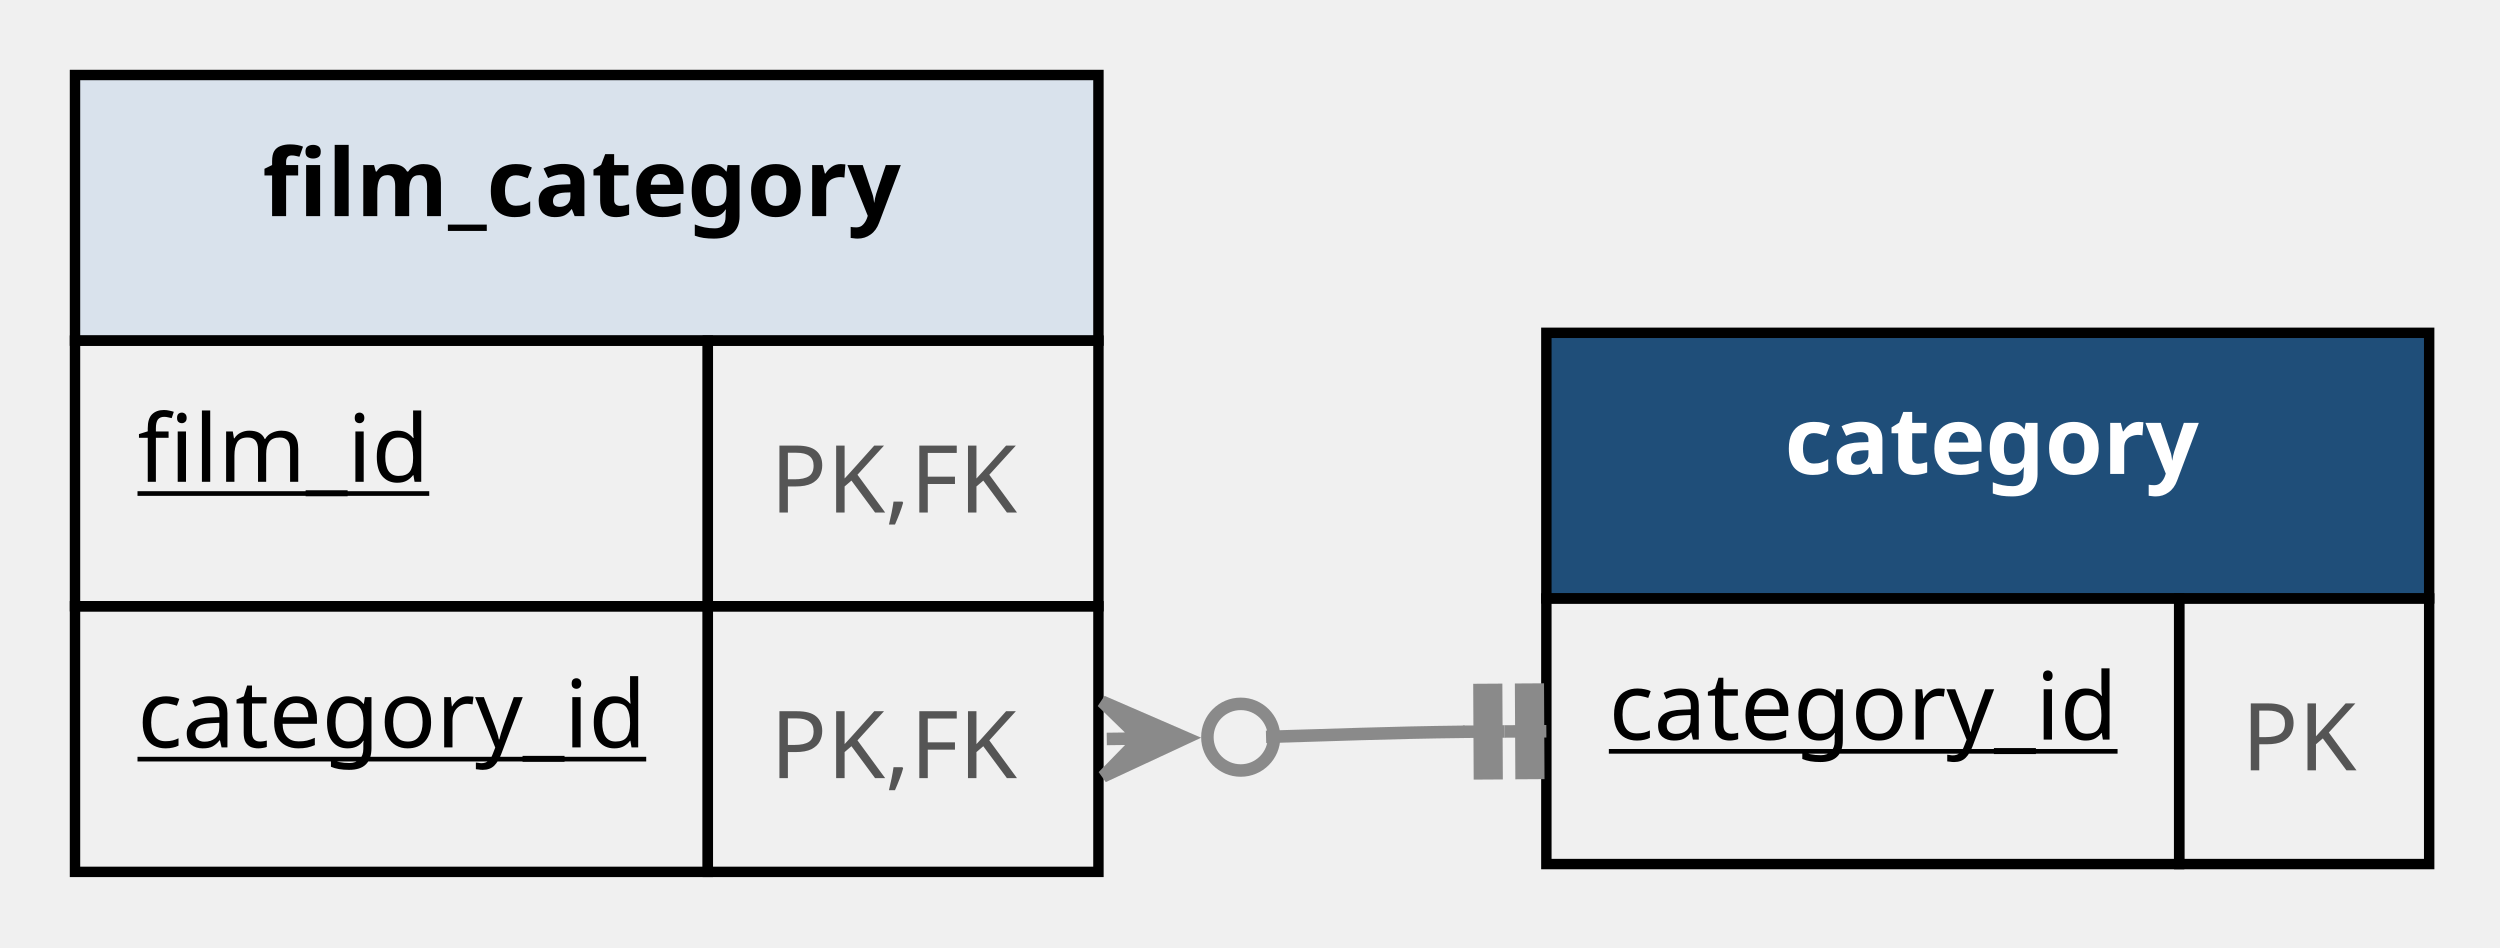
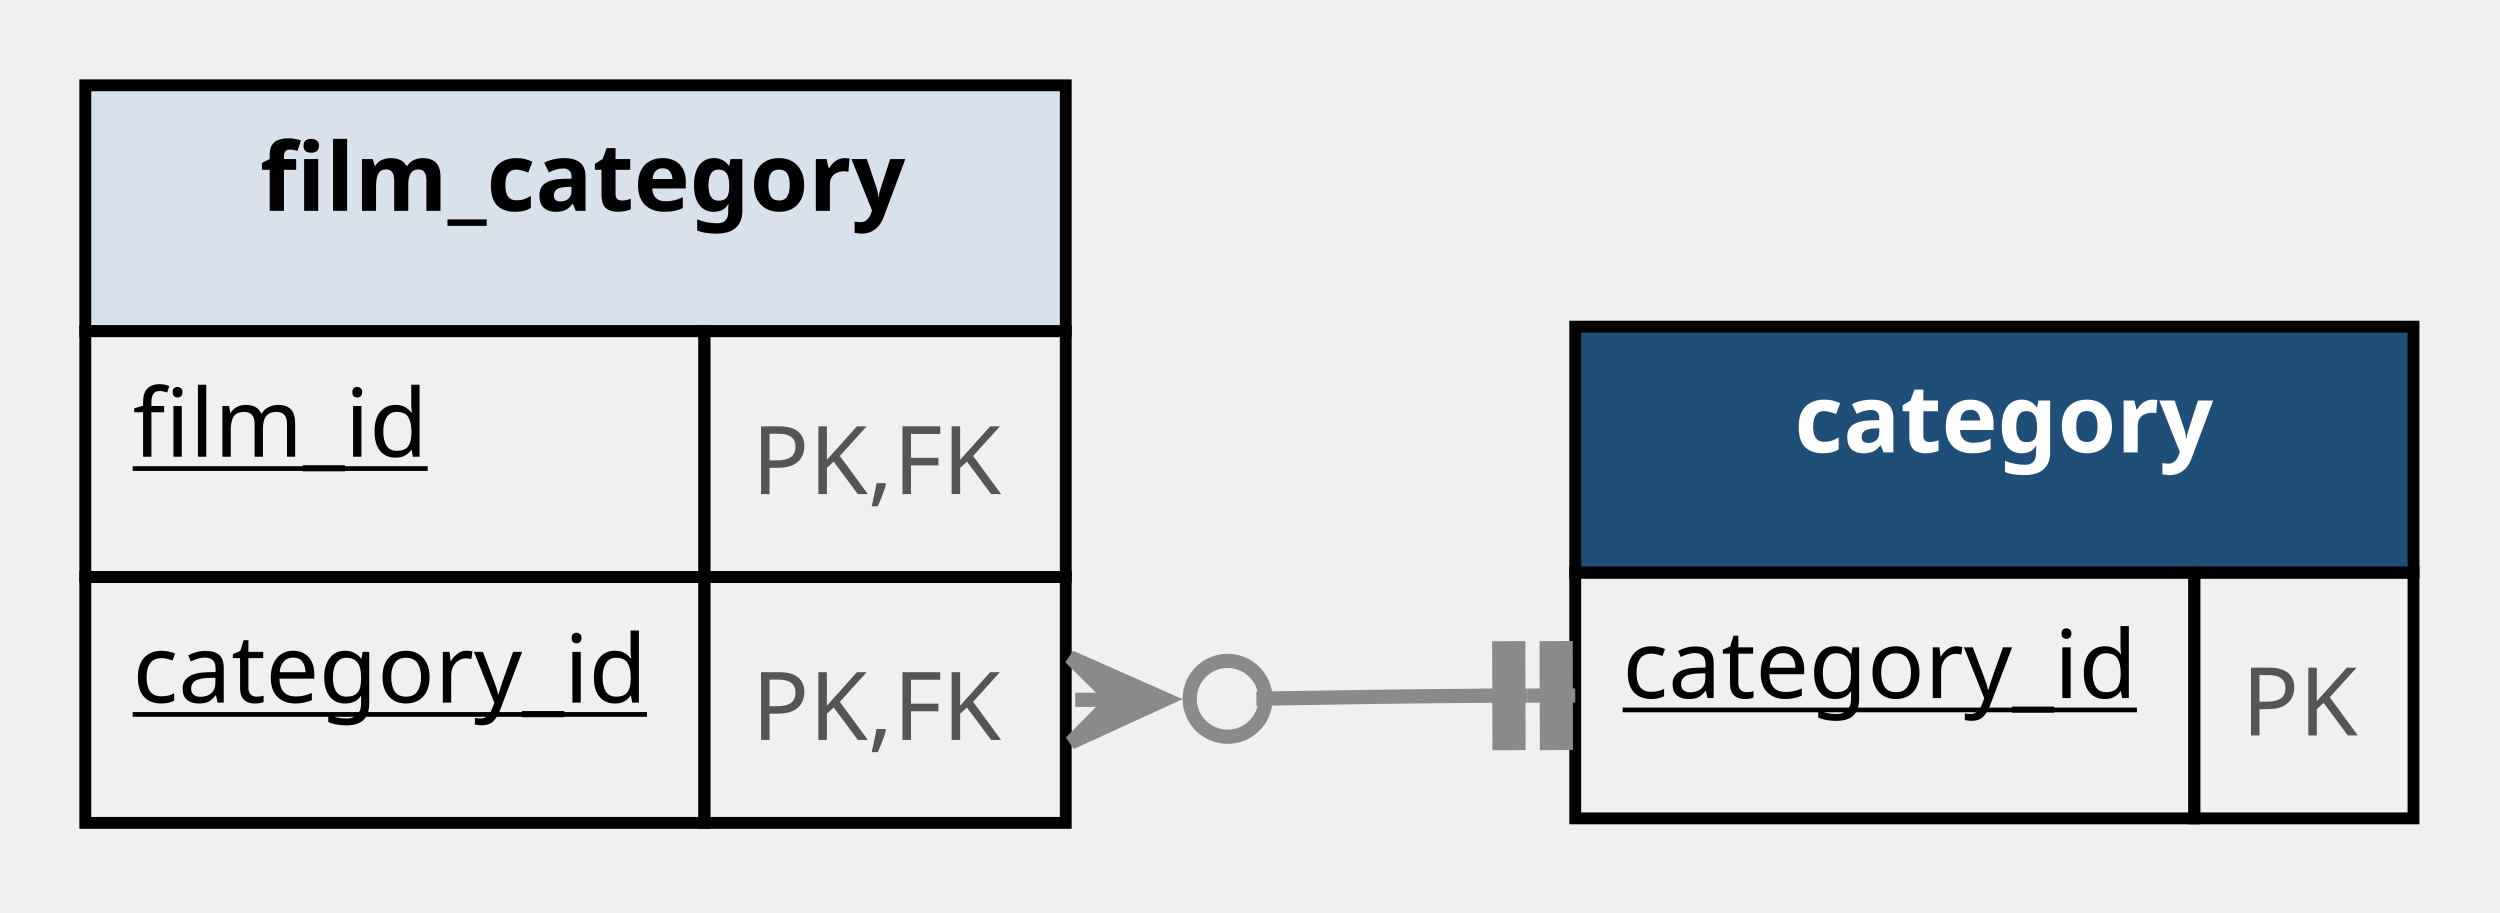
- <svg xmlns="http://www.w3.org/2000/svg" width="240pt" height="91pt" viewBox="0.00 0.00 240.00 91.00">
-   <g id="graph0" class="graph" transform="scale(1 1) rotate(0) translate(7.2 83.7)">
+ <svg xmlns="http://www.w3.org/2000/svg" width="211pt" height="77pt" viewBox="0.00 0.00 211.00 77.00">
+   <g id="graph0" class="graph" transform="scale(1 1) rotate(0) translate(7.2 69.45)">
    <g id="node1" class="node">
-       <polygon fill="#1f4e79" stroke="none" points="141.25,-26.25 141.25,-51.75 226,-51.75 226,-26.25 141.25,-26.25" />
-       <polygon fill="none" stroke="#000000" points="141.25,-26.25 141.25,-51.75 226,-51.75 226,-26.25 141.25,-26.25" />
-       <text xml:space="preserve" text-anchor="start" x="164.12" y="-38.2" font-family="Noto Sans KR" font-weight="bold" font-size="9.00" fill="#ffffff">category</text>
-       <polygon fill="none" stroke="#000000" points="141.25,-0.75 141.25,-26.25 202,-26.25 202,-0.75 141.25,-0.75" />
-       <text xml:space="preserve" text-anchor="start" x="147.25" y="-12.7" font-family="Noto Sans KR" text-decoration="underline" font-size="9.00">category_id</text>
-       <polygon fill="none" stroke="#000000" points="202,-0.75 202,-26.25 226,-26.25 226,-0.75 202,-0.75" />
-       <text xml:space="preserve" text-anchor="start" x="208" y="-9.75" font-family="Noto Sans KR" font-size="9.00" fill="#555555">PK</text>
+       <polygon fill="#1f4e79" stroke="none" points="125.75,-21.12 125.75,-41.88 196.5,-41.88 196.5,-21.12 125.75,-21.12" />
+       <polygon fill="none" stroke="#000000" points="125.75,-21.12 125.75,-41.88 196.5,-41.88 196.5,-21.12 125.75,-21.12" />
+       <text xml:space="preserve" text-anchor="start" x="144.25" y="-31.27" font-family="Noto Sans KR" font-weight="bold" font-size="8.00" fill="#ffffff">category</text>
+       <polygon fill="none" stroke="#000000" points="125.75,-0.38 125.75,-21.12 178,-21.12 178,-0.38 125.75,-0.38" />
+       <text xml:space="preserve" text-anchor="start" x="129.75" y="-10.53" font-family="Noto Sans KR" text-decoration="underline" font-size="8.00">category_id</text>
+       <polygon fill="none" stroke="#000000" points="178,-0.38 178,-21.12 196.5,-21.12 196.5,-0.38 178,-0.38" />
+       <text xml:space="preserve" text-anchor="start" x="182" y="-7.38" font-family="Noto Sans KR" font-size="8.00" fill="#555555">PK</text>
    </g>
    <g id="node2" class="node">
-       <polygon fill="#d9e2ec" stroke="none" points="0,-51 0,-76.5 98.25,-76.5 98.25,-51 0,-51" />
-       <polygon fill="none" stroke="#000000" points="0,-51 0,-76.5 98.25,-76.5 98.25,-51 0,-51" />
-       <text xml:space="preserve" text-anchor="start" x="18" y="-62.95" font-family="Noto Sans KR" font-weight="bold" font-size="9.00" fill="#000000">film_category</text>
-       <polygon fill="none" stroke="#000000" points="0,-25.5 0,-51 60.75,-51 60.75,-25.5 0,-25.5" />
-       <text xml:space="preserve" text-anchor="start" x="6" y="-37.45" font-family="Noto Sans KR" text-decoration="underline" font-size="9.00">film_id</text>
-       <polygon fill="none" stroke="#000000" points="60.75,-25.5 60.75,-51 98.25,-51 98.25,-25.5 60.75,-25.5" />
-       <text xml:space="preserve" text-anchor="start" x="66.75" y="-34.5" font-family="Noto Sans KR" font-size="9.00" fill="#555555">PK,FK</text>
-       <polygon fill="none" stroke="#000000" points="0,0 0,-25.5 60.75,-25.5 60.75,0 0,0" />
-       <text xml:space="preserve" text-anchor="start" x="6" y="-11.95" font-family="Noto Sans KR" text-decoration="underline" font-size="9.00">category_id</text>
-       <polygon fill="none" stroke="#000000" points="60.75,0 60.75,-25.5 98.25,-25.5 98.25,0 60.75,0" />
-       <text xml:space="preserve" text-anchor="start" x="66.75" y="-9" font-family="Noto Sans KR" font-size="9.00" fill="#555555">PK,FK</text>
+       <polygon fill="#d9e2ec" stroke="none" points="0,-41.5 0,-62.25 82.75,-62.25 82.75,-41.5 0,-41.5" />
+       <polygon fill="none" stroke="#000000" points="0,-41.5 0,-62.25 82.75,-62.25 82.75,-41.5 0,-41.5" />
+       <text xml:space="preserve" text-anchor="start" x="14.75" y="-51.65" font-family="Noto Sans KR" font-weight="bold" font-size="8.00" fill="#000000">film_category</text>
+       <polygon fill="none" stroke="#000000" points="0,-20.75 0,-41.5 52.25,-41.5 52.25,-20.75 0,-20.75" />
+       <text xml:space="preserve" text-anchor="start" x="4" y="-30.9" font-family="Noto Sans KR" text-decoration="underline" font-size="8.00">film_id</text>
+       <polygon fill="none" stroke="#000000" points="52.25,-20.75 52.25,-41.5 82.75,-41.5 82.75,-20.75 52.25,-20.75" />
+       <text xml:space="preserve" text-anchor="start" x="56.25" y="-27.75" font-family="Noto Sans KR" font-size="8.00" fill="#555555">PK,FK</text>
+       <polygon fill="none" stroke="#000000" points="0,0 0,-20.75 52.25,-20.75 52.25,0 0,0" />
+       <text xml:space="preserve" text-anchor="start" x="4" y="-10.15" font-family="Noto Sans KR" text-decoration="underline" font-size="8.00">category_id</text>
+       <polygon fill="none" stroke="#000000" points="52.25,0 52.25,-20.75 82.75,-20.75 82.75,0 52.25,0" />
+       <text xml:space="preserve" text-anchor="start" x="56.25" y="-7" font-family="Noto Sans KR" font-size="8.00" fill="#555555">PK,FK</text>
    </g>
    <g id="edge1" class="edge">
-       <path fill="none" stroke="#8a8a8a" stroke-width="1.2" d="M114.34,-12.96C120.58,-13.13 125.77,-13.36 133.43,-13.45" />
-       <polygon fill="#8a8a8a" stroke="#8a8a8a" stroke-width="1.2" points="106.65,-12.86 98.7,-9.16 102.25,-12.8 99.05,-12.76 99.05,-12.76 99.05,-12.76 102.25,-12.8 98.6,-16.35 106.65,-12.86" />
-       <ellipse fill="none" stroke="#8a8a8a" stroke-width="1.2" cx="111.91" cy="-12.93" rx="3.2" ry="3.2" />
-       <polygon fill="#8a8a8a" stroke="#8a8a8a" stroke-width="1.2" points="140.47,-9.5 140.43,-17.5 138.83,-17.49 138.87,-9.49 140.47,-9.5" />
-       <polyline fill="none" stroke="#8a8a8a" stroke-width="1.2" points="141.25,-13.5 137.25,-13.48" />
-       <polygon fill="#8a8a8a" stroke="#8a8a8a" stroke-width="1.2" points="136.47,-9.47 136.43,-17.47 134.83,-17.46 134.87,-9.46 136.47,-9.47" />
-       <polyline fill="none" stroke="#8a8a8a" stroke-width="1.2" points="137.25,-13.48 133.25,-13.45" />
+       <path fill="none" stroke="#8a8a8a" stroke-width="1.2" d="M98.84,-10.48C105.08,-10.57 110.28,-10.68 117.93,-10.73" />
+       <polygon fill="#8a8a8a" stroke="#8a8a8a" stroke-width="1.2" points="91.15,-10.43 83.18,-6.78 86.75,-10.4 83.55,-10.38 83.55,-10.38 83.55,-10.38 86.75,-10.4 83.13,-13.98 91.15,-10.43" />
+       <ellipse fill="none" stroke="#8a8a8a" stroke-width="1.2" cx="96.41" cy="-10.47" rx="3.2" ry="3.2" />
+       <polygon fill="#8a8a8a" stroke="#8a8a8a" stroke-width="1.2" points="124.96,-6.75 124.94,-14.75 123.34,-14.74 123.36,-6.74 124.96,-6.75" />
+       <polyline fill="none" stroke="#8a8a8a" stroke-width="1.2" points="125.75,-10.75 121.75,-10.74" />
+       <polygon fill="#8a8a8a" stroke="#8a8a8a" stroke-width="1.2" points="120.96,-6.74 120.94,-14.74 119.34,-14.73 119.36,-6.73 120.96,-6.74" />
+       <polyline fill="none" stroke="#8a8a8a" stroke-width="1.2" points="121.75,-10.74 117.75,-10.73" />
    </g>
  </g>
</svg>
